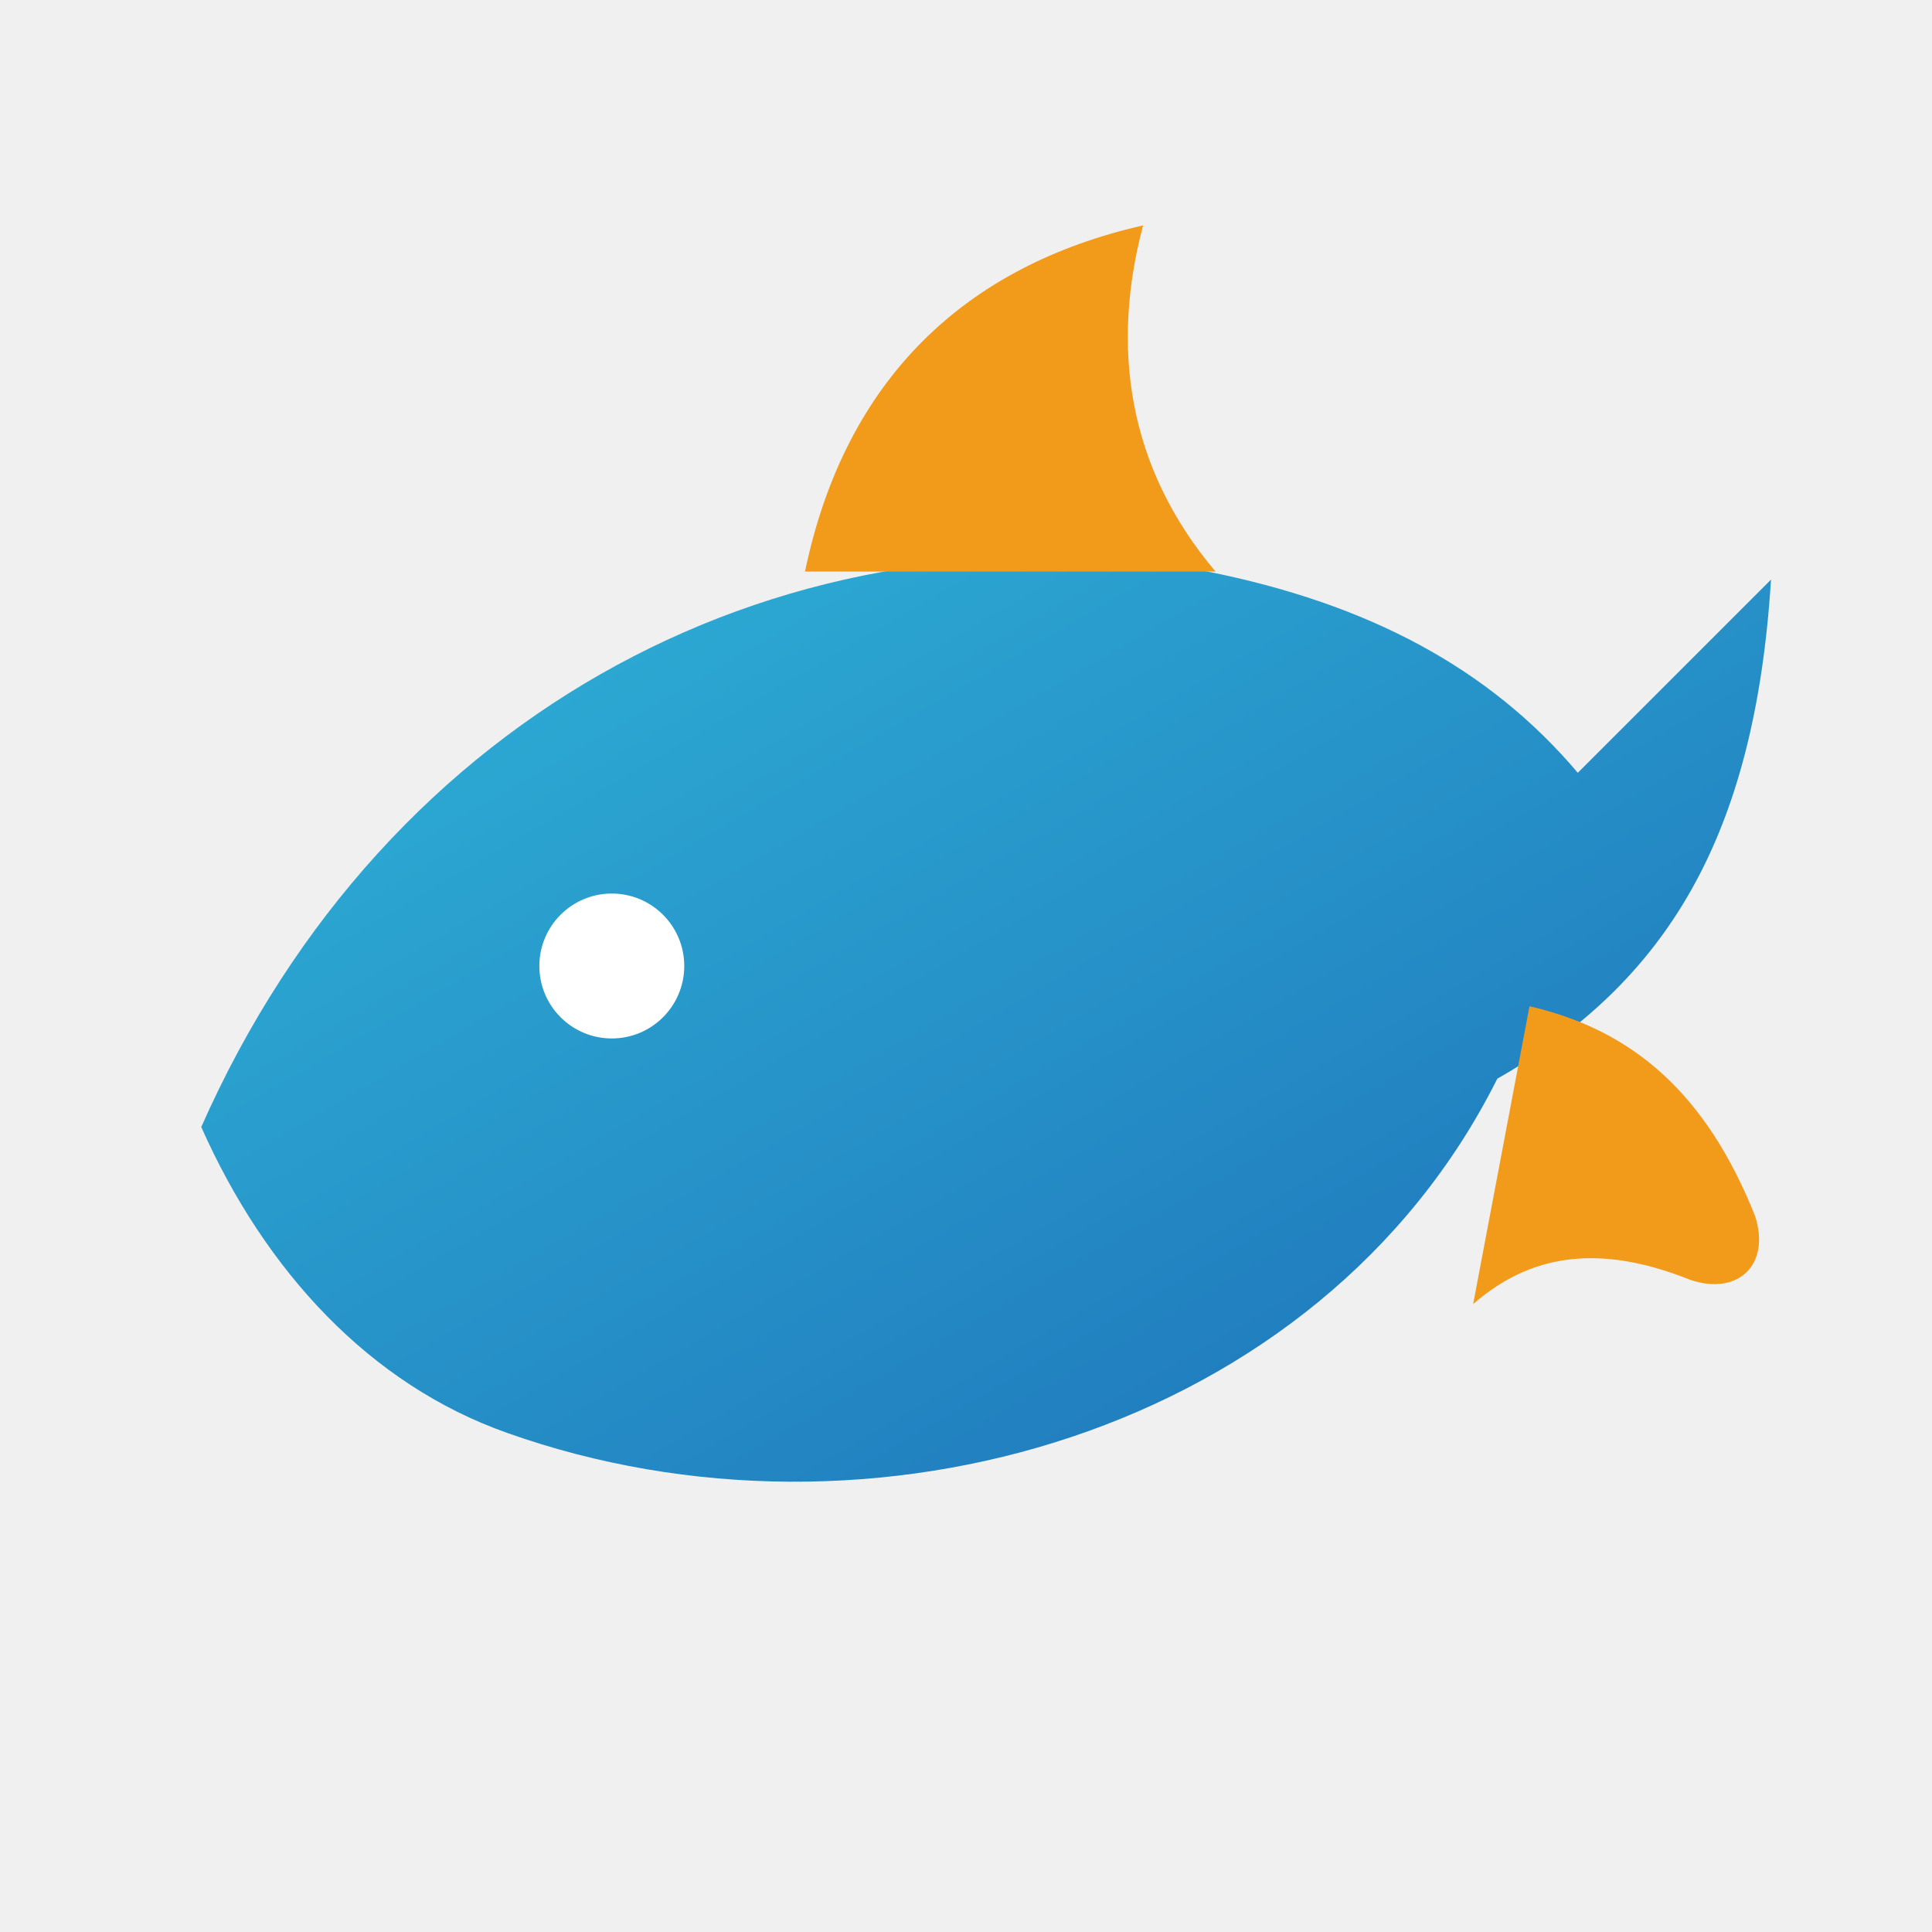
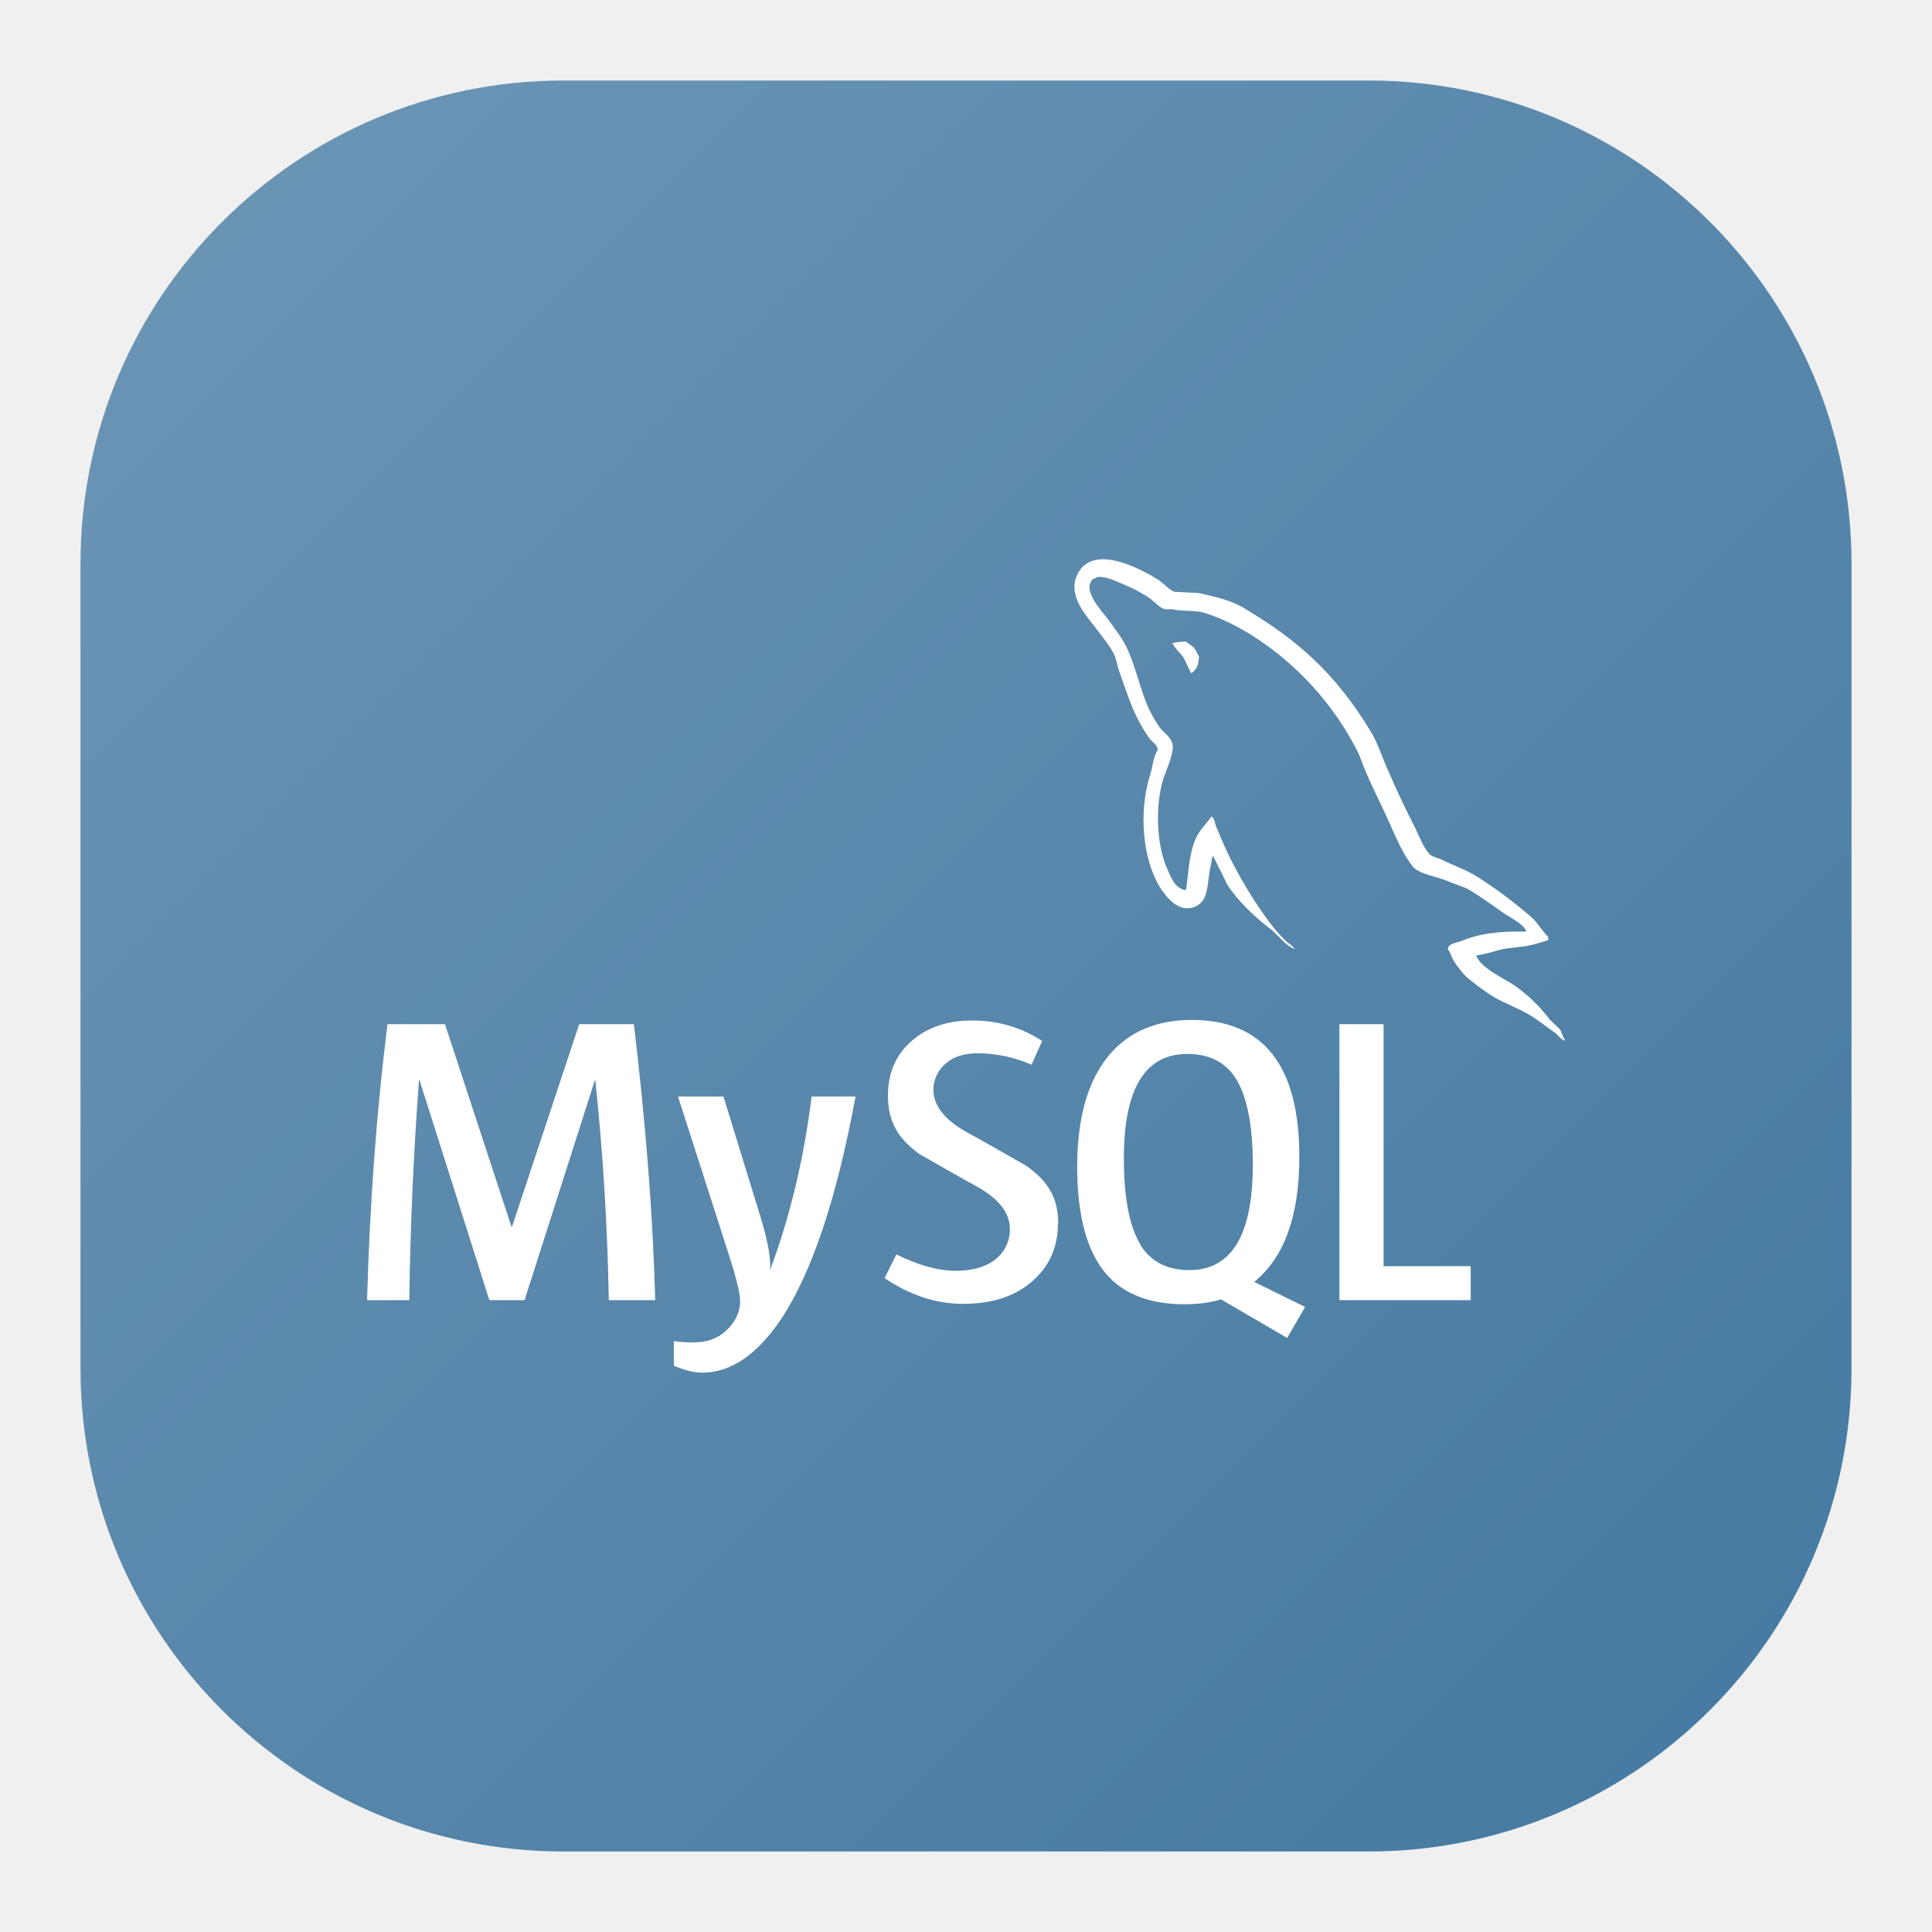
<svg xmlns="http://www.w3.org/2000/svg" width="16" height="16" viewBox="0 0 24 24">
  <defs>
    <linearGradient id="dn-db-mysql" x1="0" y1="0" x2="1" y2="1">
-       <stop offset="0" stop-color="#2fb4d8" />
-       <stop offset="1" stop-color="#1d6fb8" />
+       <stop offset="0" stop-color="#6d96b6" />
+       <stop offset="1" stop-color="#4479A1" />
    </linearGradient>
  </defs>
-   <path fill="url(#dn-db-mysql)" d="M2.500 14C4.800 8.800 9.800 6.200 15 7.100c2 .4 3.500 1.200 4.600 2.500L22 7.200c-.2 3.200-1.300 5-3.400 6.200C16.400 17.800 10.800 19.400 6.300 17.800c-1.700-.6-3-2-3.800-3.800z" />
-   <path fill="#f29a1a" d="M10 7.100C10.500 4.700 12 3.300 14.200 2.800c-.4 1.500-.2 3 .9 4.300z" />
-   <path fill="#f29a1a" d="M19 12.500c1.300.300 2.200 1.100 2.800 2.600.2.600-.2 1-.8.800-1-.4-1.900-.4-2.700.3z" />
-   <circle cx="7.600" cy="12" r=".9" fill="#fff" />
+   <rect x="1" y="1" width="22" height="22" rx="6" fill="url(#dn-db-mysql)" />
+   <g transform="translate(4.560 4.560) scale(.62)" fill="#ffffff" color="#ffffff">
+     <path d="M16.405 5.501c-.115 0-.193.014-.274.033v.013h.014c.054.104.146.18.214.273.054.107.1.214.154.32l.014-.015c.094-.066.14-.172.14-.333-.04-.047-.046-.094-.08-.14-.04-.067-.126-.1-.18-.153zM5.77 18.695h-.927a50.854 50.854 0 00-.27-4.41h-.008l-1.41 4.41H2.45l-1.4-4.41h-.01a72.892 72.892 0 00-.195 4.41H0c.055-1.966.192-3.81.41-5.53h1.15l1.335 4.064h.008l1.347-4.064h1.095c.242 2.015.384 3.86.428 5.53zm4.017-4.08c-.378 2.045-.876 3.533-1.492 4.46-.482.716-1.01 1.073-1.583 1.073-.153 0-.34-.046-.566-.138v-.494c.11.017.24.026.386.026.268 0 .483-.075.647-.222.197-.18.295-.382.295-.605 0-.155-.077-.47-.23-.944L6.23 14.615h.91l.727 2.36c.164.536.233.91.205 1.123.4-1.064.678-2.227.835-3.483zm12.325 4.08h-2.63v-5.53h.885v4.85h1.745zm-3.32.135l-1.016-.5c.09-.076.177-.158.255-.25.433-.506.648-1.258.648-2.253 0-1.83-.718-2.746-2.155-2.746-.704 0-1.254.232-1.65.697-.43.508-.646 1.256-.646 2.245 0 .972.19 1.686.574 2.14.35.41.877.615 1.583.615.264 0 .506-.033.725-.098l1.325.772.36-.622zM15.5 17.588c-.225-.36-.337-.94-.337-1.736 0-1.393.424-2.09 1.27-2.09.443 0 .77.167.977.5.224.362.336.936.336 1.723 0 1.404-.424 2.108-1.27 2.108-.445 0-.77-.167-.978-.5zm-1.658-.425c0 .47-.172.856-.516 1.156-.344.3-.803.45-1.384.45-.543 0-1.064-.172-1.573-.515l.237-.476c.438.22.833.328 1.19.328.332 0 .593-.073.783-.22a.754.754 0 00.3-.615c0-.33-.23-.61-.648-.845-.388-.213-1.163-.657-1.163-.657-.422-.307-.632-.636-.632-1.177 0-.45.157-.81.47-1.085.315-.278.72-.415 1.22-.415.512 0 .98.136 1.4.41l-.213.476a2.726 2.726 0 00-1.064-.23c-.283 0-.502.068-.654.206a.685.685 0 00-.248.524c0 .328.234.61.666.85.393.215 1.187.67 1.187.67.433.305.648.63.648 1.168zm9.382-5.852c-.535-.014-.95.04-1.297.188-.1.04-.26.04-.274.167.055.053.063.14.11.214.08.134.218.313.346.407.14.11.28.216.427.31.26.16.555.255.81.416.145.094.293.213.44.313.073.05.12.14.214.172v-.02c-.046-.06-.06-.147-.105-.214-.067-.067-.134-.127-.2-.193a3.223 3.223 0 00-.695-.675c-.214-.146-.682-.35-.77-.595l-.013-.014c.146-.013.32-.066.46-.106.227-.06.435-.047.67-.106.106-.027.213-.06.32-.094v-.06c-.12-.12-.21-.283-.334-.395a8.867 8.867 0 00-1.104-.823c-.21-.134-.476-.22-.697-.334-.08-.04-.214-.06-.26-.127-.12-.146-.19-.34-.275-.514a17.69 17.69 0 01-.547-1.163c-.12-.262-.193-.523-.34-.763-.69-1.137-1.437-1.826-2.586-2.5-.247-.14-.543-.2-.856-.274-.167-.008-.334-.02-.5-.027-.11-.047-.216-.174-.31-.235-.38-.24-1.364-.76-1.644-.072-.18.434.267.862.422 1.082.115.153.26.328.34.5.047.116.06.235.107.356.106.294.207.622.347.897.073.14.153.287.247.413.054.073.146.107.167.227-.094.136-.1.334-.154.5-.24.757-.146 1.693.194 2.25.107.166.362.534.703.393.3-.12.234-.5.32-.835.02-.08.007-.133.048-.187v.015c.094.188.188.367.274.555.206.328.566.668.867.895.16.12.287.328.487.402v-.02h-.015c-.043-.058-.1-.086-.154-.133a3.445 3.445 0 01-.35-.4 8.76 8.76 0 01-.747-1.218c-.11-.21-.202-.436-.29-.643-.04-.08-.04-.2-.107-.24-.1.146-.247.273-.32.453-.127.288-.14.642-.188 1.01-.027.007-.014 0-.027.014-.214-.052-.287-.274-.367-.46-.2-.475-.233-1.238-.06-1.785.047-.14.247-.582.167-.716-.042-.127-.174-.2-.247-.303a2.478 2.478 0 01-.24-.427c-.16-.374-.24-.788-.414-1.162-.08-.173-.22-.354-.334-.513-.127-.18-.267-.307-.368-.52-.033-.073-.08-.194-.027-.274.014-.054.042-.075.094-.09.088-.072.335.022.422.062.247.1.455.194.662.334.094.066.195.193.315.226h.14c.214.047.455.014.655.073.355.114.675.28.962.46a5.953 5.953 0 012.085 2.286c.08.154.115.295.188.455.14.33.313.663.455.982.14.315.275.636.476.897.1.14.502.213.682.286.133.06.34.115.46.188.23.14.454.3.67.454.11.076.443.243.463.378z" />
+   </g>
</svg>
